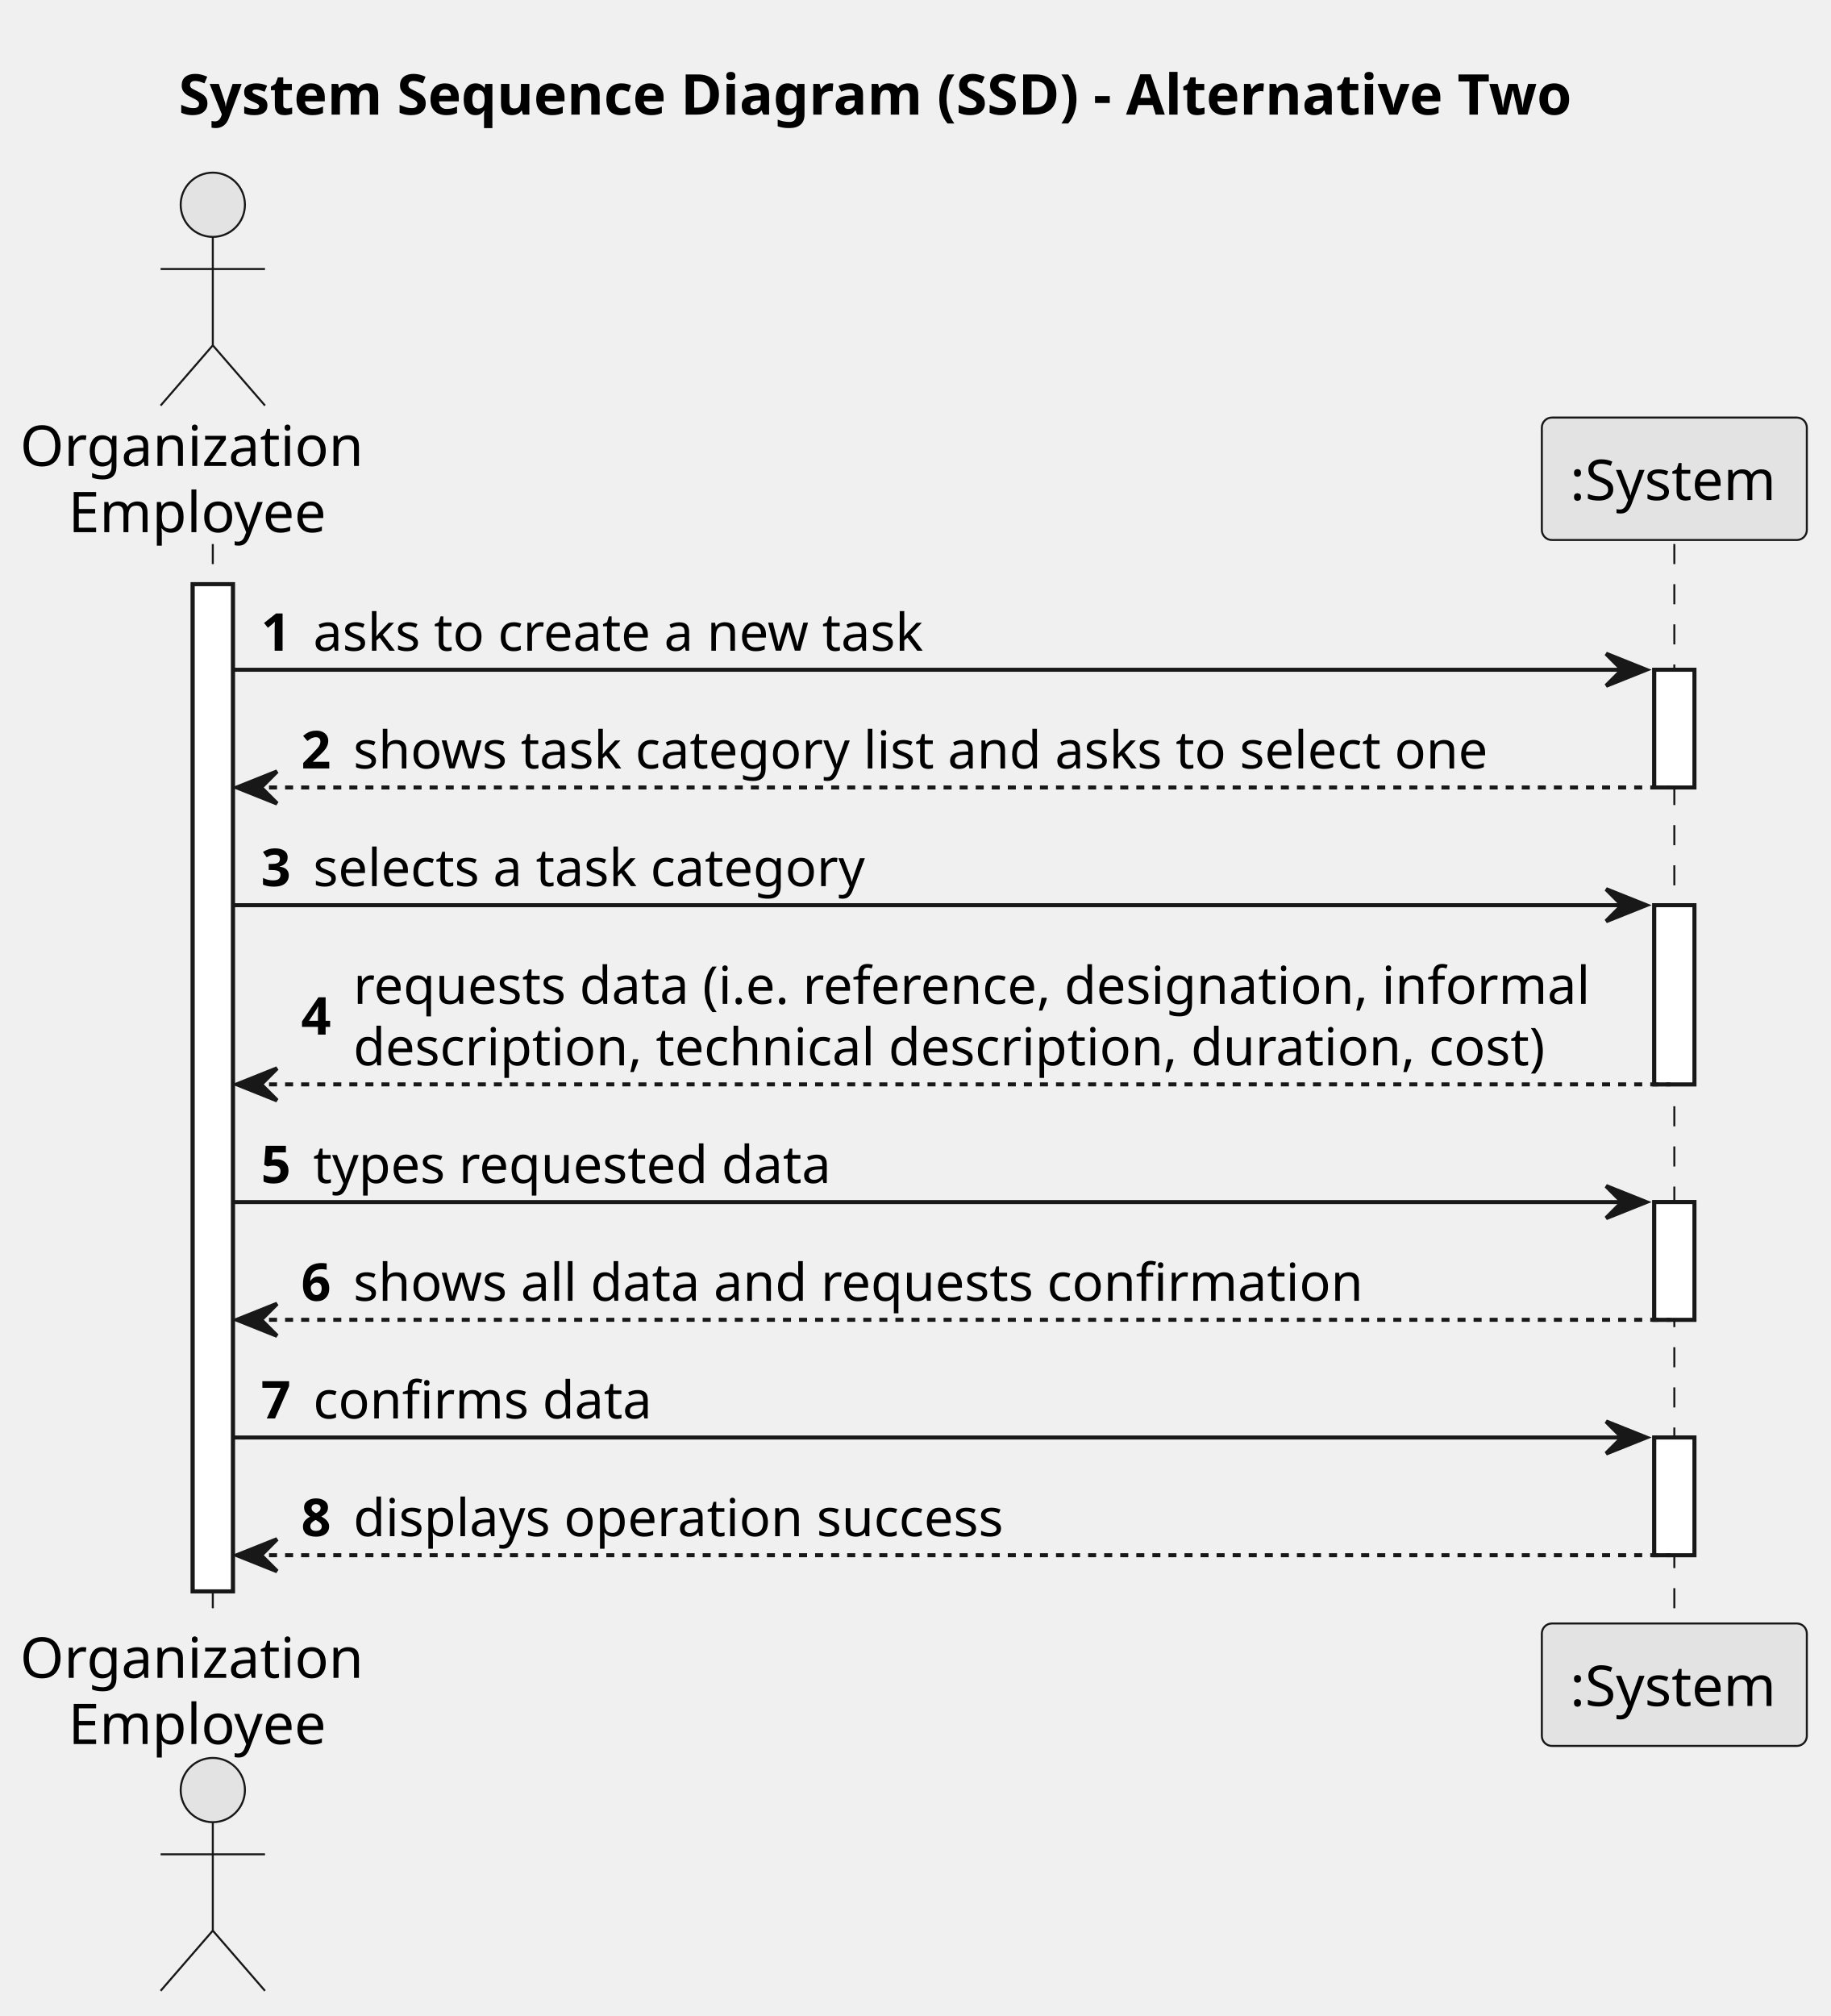
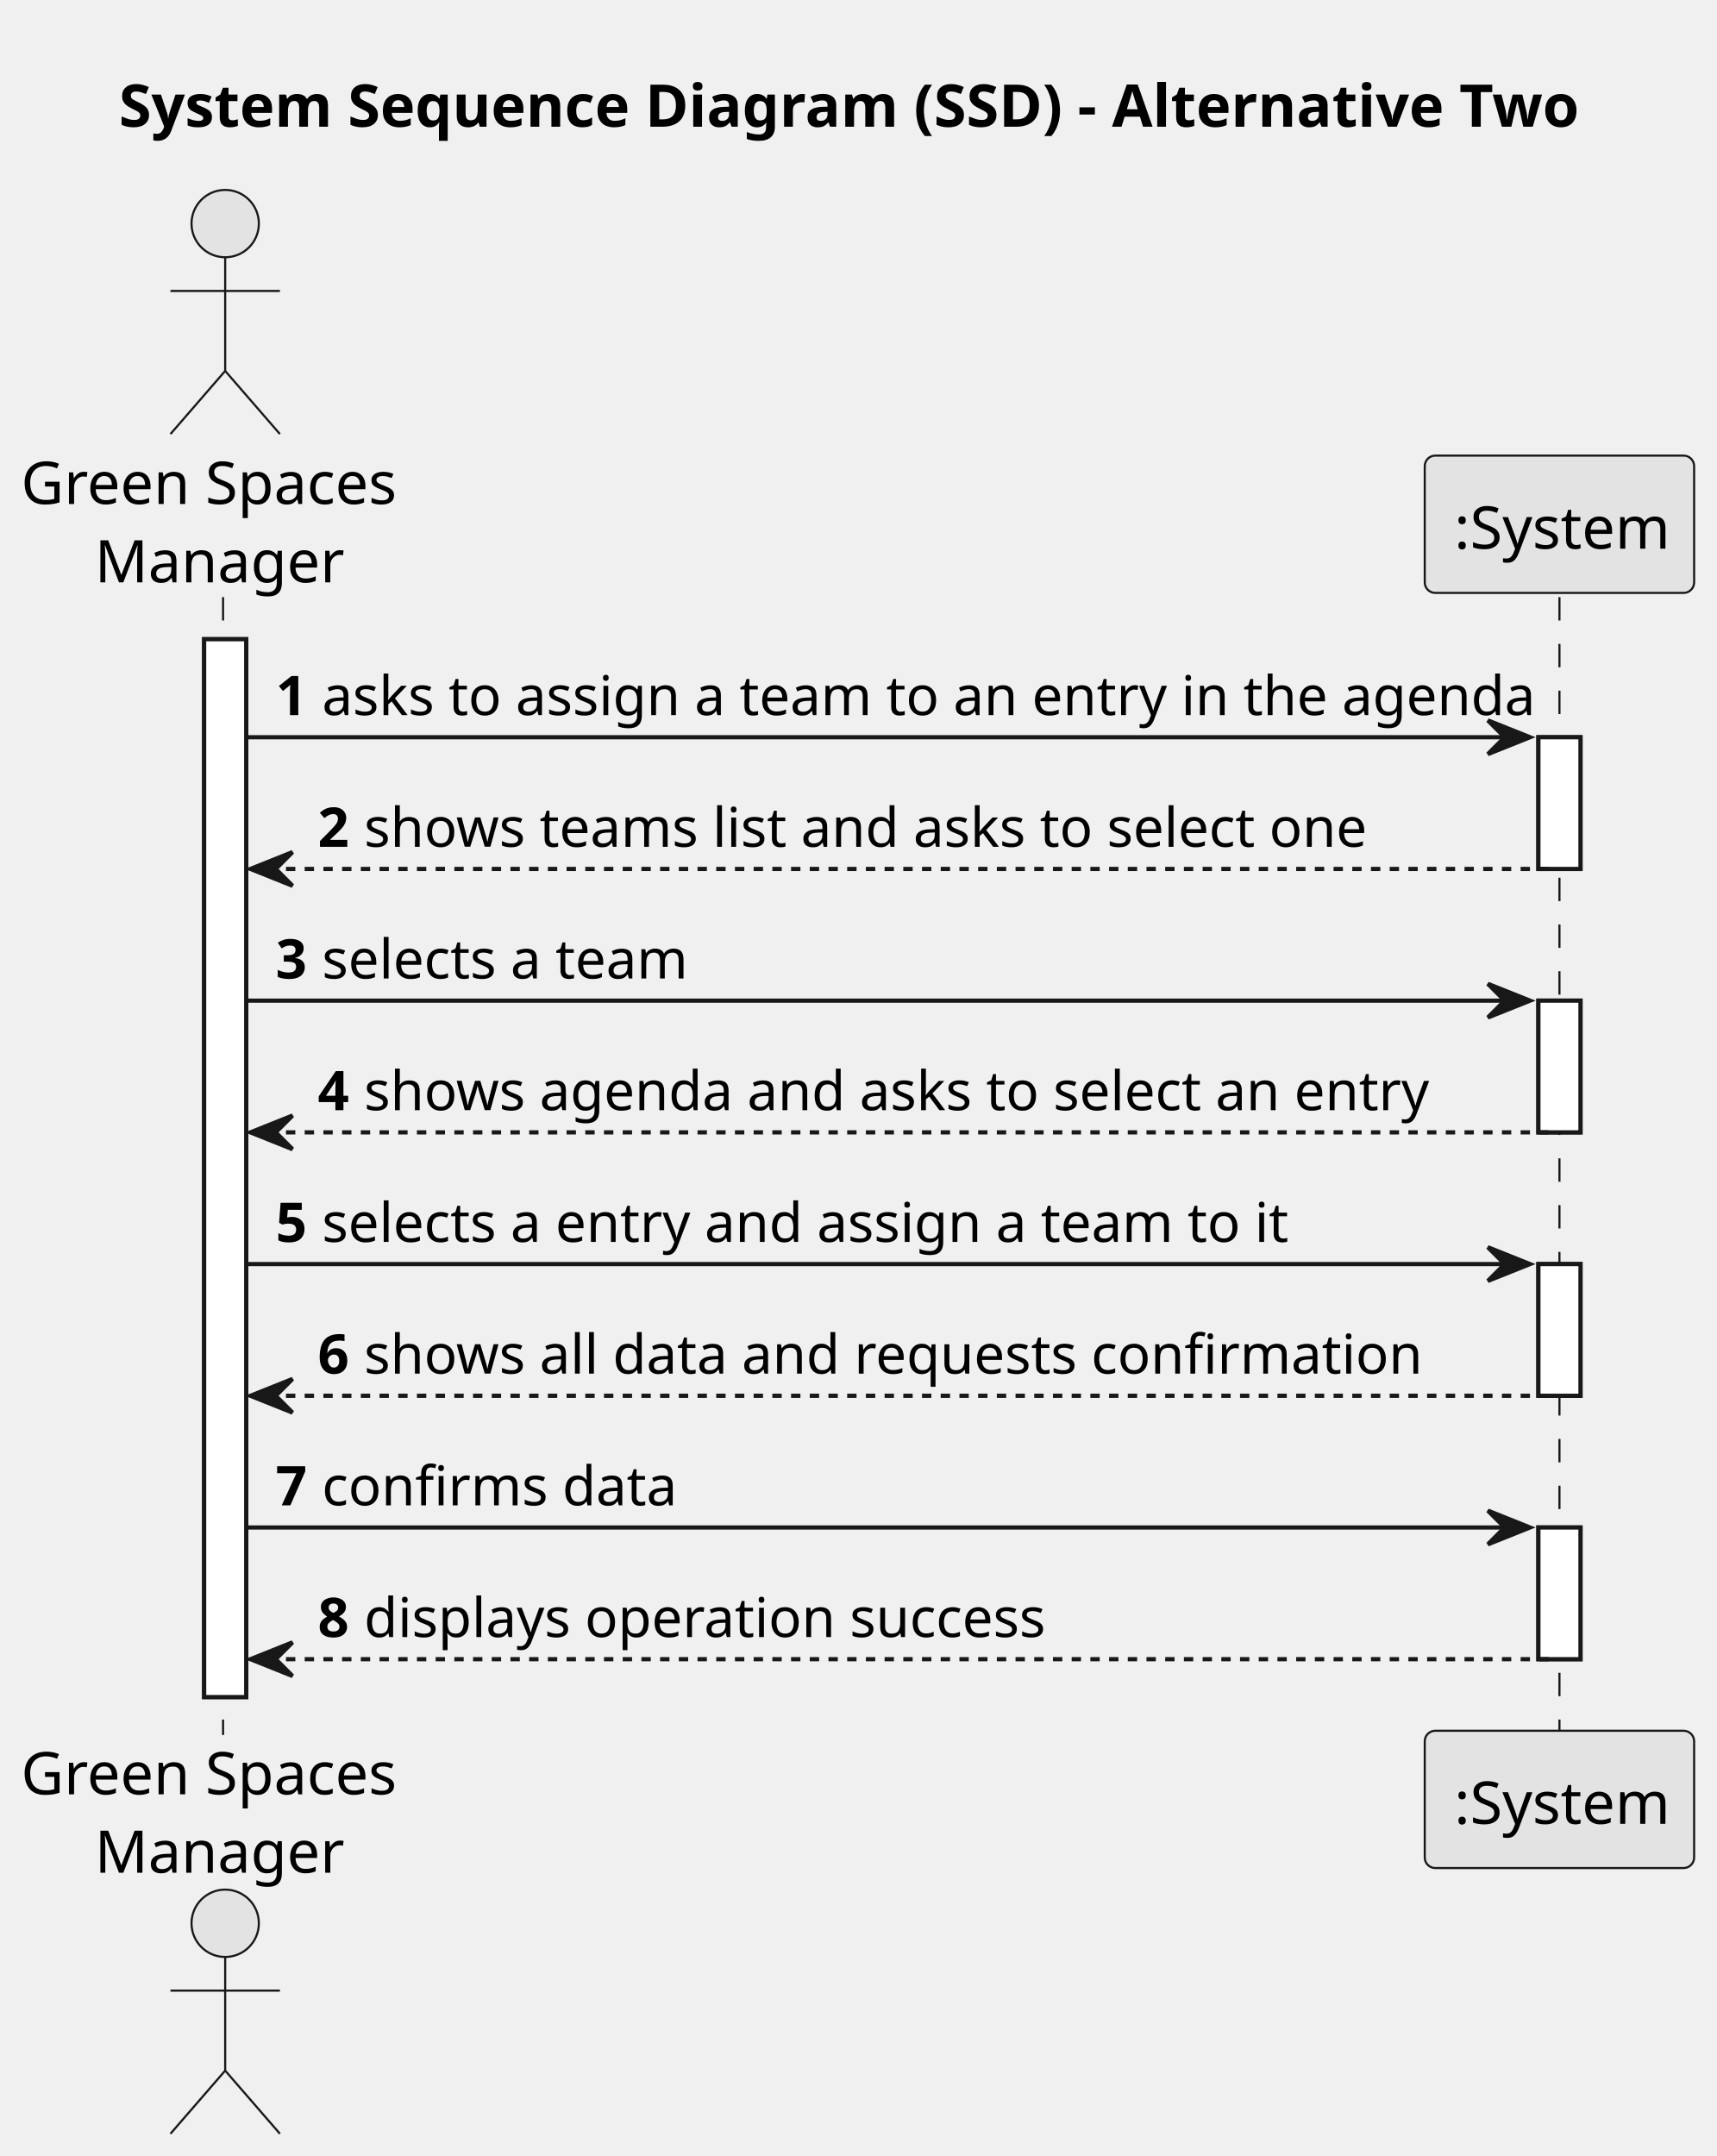
- <svg xmlns="http://www.w3.org/2000/svg" contentStyleType="text/css" height="502px" preserveAspectRatio="none" style="width:456px;height:502px;background:#FFFFFF;" version="1.1" viewBox="0 0 456 502" width="456px" zoomAndPan="magnify">
+ <svg xmlns="http://www.w3.org/2000/svg" contentStyleType="text/css" height="461.7px" preserveAspectRatio="none" style="width:367px;height:461px;background:#FFFFFF;" version="1.1" viewBox="0 0 367 461" width="367.2px" zoomAndPan="magnify">
  <defs />
  <g>
-     <text fill="#000000" font-family="sans-serif" font-size="14" font-weight="bold" lengthAdjust="spacing" textLength="365" x="44.5" y="28.535">System Sequence Diagram (SSD) - Alternative Two</text>
-     <rect fill="#FFFFFF" height="250.795" style="stroke:#181818;stroke-width:1.0;" width="10" x="48" y="145.465" />
-     <rect fill="#FFFFFF" height="29.311" style="stroke:#181818;stroke-width:1.0;" width="10" x="412" y="166.775" />
-     <rect fill="#FFFFFF" height="44.621" style="stroke:#181818;stroke-width:1.0;" width="10" x="412" y="225.397" />
-     <rect fill="#FFFFFF" height="29.311" style="stroke:#181818;stroke-width:1.0;" width="10" x="412" y="299.328" />
-     <rect fill="#FFFFFF" height="29.311" style="stroke:#181818;stroke-width:1.0;" width="10" x="412" y="357.949" />
-     <line style="stroke:#181818;stroke-width:0.5;stroke-dasharray:5.0,5.0;" x1="53" x2="53" y1="135.465" y2="405.26" />
-     <line style="stroke:#181818;stroke-width:0.5;stroke-dasharray:5.0,5.0;" x1="417" x2="417" y1="135.465" y2="405.26" />
-     <text fill="#000000" font-family="sans-serif" font-size="14" lengthAdjust="spacing" textLength="90" x="5" y="116.023">Organization</text>
-     <text fill="#000000" font-family="sans-serif" font-size="14" lengthAdjust="spacing" textLength="66" x="17" y="132.512">Employee</text>
-     <ellipse cx="53" cy="50.988" fill="#E3E3E3" rx="8" ry="8" style="stroke:#181818;stroke-width:0.5;" />
-     <path d="M53,58.988 L53,85.988 M40,66.988 L66,66.988 M53,85.988 L40,100.988 M53,85.988 L66,100.988 " fill="none" style="stroke:#181818;stroke-width:0.5;" />
-     <text fill="#000000" font-family="sans-serif" font-size="14" lengthAdjust="spacing" textLength="90" x="5" y="417.795">Organization</text>
-     <text fill="#000000" font-family="sans-serif" font-size="14" lengthAdjust="spacing" textLength="66" x="17" y="434.283">Employee</text>
-     <ellipse cx="53" cy="445.736" fill="#E3E3E3" rx="8" ry="8" style="stroke:#181818;stroke-width:0.5;" />
-     <path d="M53,453.736 L53,480.736 M40,461.736 L66,461.736 M53,480.736 L40,495.736 M53,480.736 L66,495.736 " fill="none" style="stroke:#181818;stroke-width:0.5;" />
-     <rect fill="#E3E3E3" height="30.488" rx="2.5" ry="2.5" style="stroke:#181818;stroke-width:0.5;" width="66" x="384" y="103.977" />
-     <text fill="#000000" font-family="sans-serif" font-size="14" lengthAdjust="spacing" textLength="52" x="391" y="124.512">:System</text>
-     <rect fill="#E3E3E3" height="30.488" rx="2.5" ry="2.5" style="stroke:#181818;stroke-width:0.5;" width="66" x="384" y="404.26" />
-     <text fill="#000000" font-family="sans-serif" font-size="14" lengthAdjust="spacing" textLength="52" x="391" y="424.795">:System</text>
-     <rect fill="#FFFFFF" height="250.795" style="stroke:#181818;stroke-width:1.0;" width="10" x="48" y="145.465" />
-     <rect fill="#FFFFFF" height="29.311" style="stroke:#181818;stroke-width:1.0;" width="10" x="412" y="166.775" />
-     <rect fill="#FFFFFF" height="44.621" style="stroke:#181818;stroke-width:1.0;" width="10" x="412" y="225.397" />
-     <rect fill="#FFFFFF" height="29.311" style="stroke:#181818;stroke-width:1.0;" width="10" x="412" y="299.328" />
-     <rect fill="#FFFFFF" height="29.311" style="stroke:#181818;stroke-width:1.0;" width="10" x="412" y="357.949" />
-     <polygon fill="#181818" points="400,162.775,410,166.775,400,170.775,404,166.775" style="stroke:#181818;stroke-width:1.0;" />
-     <line style="stroke:#181818;stroke-width:1.0;" x1="58" x2="406" y1="166.775" y2="166.775" />
-     <text fill="#000000" font-family="sans-serif" font-size="13" font-weight="bold" lengthAdjust="spacing" textLength="9" x="65" y="162.033">1</text>
-     <text fill="#000000" font-family="sans-serif" font-size="13" lengthAdjust="spacing" textLength="159" x="78" y="162.033">asks to create a new task</text>
-     <polygon fill="#181818" points="69,192.086,59,196.086,69,200.086,65,196.086" style="stroke:#181818;stroke-width:1.0;" />
-     <line style="stroke:#181818;stroke-width:1.0;stroke-dasharray:2.0,2.0;" x1="63" x2="416" y1="196.086" y2="196.086" />
-     <text fill="#000000" font-family="sans-serif" font-size="13" font-weight="bold" lengthAdjust="spacing" textLength="9" x="75" y="191.344">2</text>
-     <text fill="#000000" font-family="sans-serif" font-size="13" lengthAdjust="spacing" textLength="298" x="88" y="191.344">shows task category list and asks to select one</text>
-     <polygon fill="#181818" points="400,221.397,410,225.397,400,229.397,404,225.397" style="stroke:#181818;stroke-width:1.0;" />
-     <line style="stroke:#181818;stroke-width:1.0;" x1="58" x2="406" y1="225.397" y2="225.397" />
-     <text fill="#000000" font-family="sans-serif" font-size="13" font-weight="bold" lengthAdjust="spacing" textLength="9" x="65" y="220.654">3</text>
-     <text fill="#000000" font-family="sans-serif" font-size="13" lengthAdjust="spacing" textLength="144" x="78" y="220.654">selects a task category</text>
-     <polygon fill="#181818" points="69,266.018,59,270.018,69,274.018,65,270.018" style="stroke:#181818;stroke-width:1.0;" />
-     <line style="stroke:#181818;stroke-width:1.0;stroke-dasharray:2.0,2.0;" x1="63" x2="416" y1="270.018" y2="270.018" />
-     <text fill="#000000" font-family="sans-serif" font-size="13" font-weight="bold" lengthAdjust="spacing" textLength="9" x="75" y="257.62">4</text>
-     <text fill="#000000" font-family="sans-serif" font-size="13" lengthAdjust="spacing" textLength="317" x="88" y="249.965">requests data (i.e. reference, designation, informal</text>
-     <text fill="#000000" font-family="sans-serif" font-size="13" lengthAdjust="spacing" textLength="311" x="88" y="265.275">description, technical description, duration, cost)</text>
-     <polygon fill="#181818" points="400,295.328,410,299.328,400,303.328,404,299.328" style="stroke:#181818;stroke-width:1.0;" />
-     <line style="stroke:#181818;stroke-width:1.0;" x1="58" x2="406" y1="299.328" y2="299.328" />
-     <text fill="#000000" font-family="sans-serif" font-size="13" font-weight="bold" lengthAdjust="spacing" textLength="9" x="65" y="294.586">5</text>
-     <text fill="#000000" font-family="sans-serif" font-size="13" lengthAdjust="spacing" textLength="131" x="78" y="294.586">types requested data</text>
-     <polygon fill="#181818" points="69,324.639,59,328.639,69,332.639,65,328.639" style="stroke:#181818;stroke-width:1.0;" />
-     <line style="stroke:#181818;stroke-width:1.0;stroke-dasharray:2.0,2.0;" x1="63" x2="416" y1="328.639" y2="328.639" />
-     <text fill="#000000" font-family="sans-serif" font-size="13" font-weight="bold" lengthAdjust="spacing" textLength="9" x="75" y="323.897">6</text>
-     <text fill="#000000" font-family="sans-serif" font-size="13" lengthAdjust="spacing" textLength="260" x="88" y="323.897">shows all data and requests confirmation</text>
-     <polygon fill="#181818" points="400,353.949,410,357.949,400,361.949,404,357.949" style="stroke:#181818;stroke-width:1.0;" />
-     <line style="stroke:#181818;stroke-width:1.0;" x1="58" x2="406" y1="357.949" y2="357.949" />
-     <text fill="#000000" font-family="sans-serif" font-size="13" font-weight="bold" lengthAdjust="spacing" textLength="9" x="65" y="353.207">7</text>
-     <text fill="#000000" font-family="sans-serif" font-size="13" lengthAdjust="spacing" textLength="87" x="78" y="353.207">confirms data</text>
-     <polygon fill="#181818" points="69,383.26,59,387.26,69,391.26,65,387.26" style="stroke:#181818;stroke-width:1.0;" />
-     <line style="stroke:#181818;stroke-width:1.0;stroke-dasharray:2.0,2.0;" x1="63" x2="416" y1="387.26" y2="387.26" />
-     <text fill="#000000" font-family="sans-serif" font-size="13" font-weight="bold" lengthAdjust="spacing" textLength="9" x="75" y="382.518">8</text>
-     <text fill="#000000" font-family="sans-serif" font-size="13" lengthAdjust="spacing" textLength="170" x="88" y="382.518">displays operation success</text>
+     <text fill="#000000" font-family="sans-serif" font-size="12.6" font-weight="bold" lengthAdjust="spacing" textLength="315" x="25.425" y="27.097">System Sequence Diagram (SSD) - Alternative Two</text>
+     <rect fill="#FFFFFF" height="226.195" style="stroke:#181818;stroke-width:0.9;" width="9" x="43.65" y="136.677" />
+     <rect fill="#FFFFFF" height="28.162" style="stroke:#181818;stroke-width:0.9;" width="9" x="328.95" y="157.639" />
+     <rect fill="#FFFFFF" height="28.162" style="stroke:#181818;stroke-width:0.9;" width="9" x="328.95" y="213.963" />
+     <rect fill="#FFFFFF" height="28.162" style="stroke:#181818;stroke-width:0.9;" width="9" x="328.95" y="270.286" />
+     <rect fill="#FFFFFF" height="28.162" style="stroke:#181818;stroke-width:0.9;" width="9" x="328.95" y="326.61" />
+     <line style="stroke:#181818;stroke-width:0.45;stroke-dasharray:5.0,5.0;" x1="47.7" x2="47.7" y1="127.677" y2="370.972" />
+     <line style="stroke:#181818;stroke-width:0.45;stroke-dasharray:5.0,5.0;" x1="333.45" x2="333.45" y1="127.677" y2="370.972" />
+     <text fill="#000000" font-family="sans-serif" font-size="12.6" lengthAdjust="spacing" textLength="81.9" x="4.5" y="107.756">Green Spaces</text>
+     <text fill="#000000" font-family="sans-serif" font-size="12.6" lengthAdjust="spacing" textLength="50.4" x="20.25" y="124.515">Manager</text>
+     <ellipse cx="48.15" cy="47.809" fill="#E3E3E3" rx="7.2" ry="7.2" style="stroke:#181818;stroke-width:0.45;" />
+     <path d="M48.15,55.009 L48.15,79.309 M36.45,62.209 L59.85,62.209 M48.15,79.309 L36.45,92.809 M48.15,79.309 L59.85,92.809 " fill="none" style="stroke:#181818;stroke-width:0.45;" />
+     <text fill="#000000" font-family="sans-serif" font-size="12.6" lengthAdjust="spacing" textLength="81.9" x="4.5" y="383.669">Green Spaces</text>
+     <text fill="#000000" font-family="sans-serif" font-size="12.6" lengthAdjust="spacing" textLength="50.4" x="20.25" y="400.428">Manager</text>
+     <ellipse cx="48.15" cy="411.24" fill="#E3E3E3" rx="7.2" ry="7.2" style="stroke:#181818;stroke-width:0.45;" />
+     <path d="M48.15,418.44 L48.15,442.74 M36.45,425.64 L59.85,425.64 M48.15,442.74 L36.45,456.24 M48.15,442.74 L59.85,456.24 " fill="none" style="stroke:#181818;stroke-width:0.45;" />
+     <rect fill="#E3E3E3" height="29.359" rx="2.25" ry="2.25" style="stroke:#181818;stroke-width:0.45;" width="57.6" x="304.65" y="97.418" />
+     <text fill="#000000" font-family="sans-serif" font-size="12.6" lengthAdjust="spacing" textLength="45" x="310.95" y="117.315">:System</text>
+     <rect fill="#E3E3E3" height="29.359" rx="2.25" ry="2.25" style="stroke:#181818;stroke-width:0.45;" width="57.6" x="304.65" y="370.072" />
+     <text fill="#000000" font-family="sans-serif" font-size="12.6" lengthAdjust="spacing" textLength="45" x="310.95" y="389.969">:System</text>
+     <rect fill="#FFFFFF" height="226.195" style="stroke:#181818;stroke-width:0.9;" width="9" x="43.65" y="136.677" />
+     <rect fill="#FFFFFF" height="28.162" style="stroke:#181818;stroke-width:0.9;" width="9" x="328.95" y="157.639" />
+     <rect fill="#FFFFFF" height="28.162" style="stroke:#181818;stroke-width:0.9;" width="9" x="328.95" y="213.963" />
+     <rect fill="#FFFFFF" height="28.162" style="stroke:#181818;stroke-width:0.9;" width="9" x="328.95" y="270.286" />
+     <rect fill="#FFFFFF" height="28.162" style="stroke:#181818;stroke-width:0.9;" width="9" x="328.95" y="326.61" />
+     <polygon fill="#181818" points="318.15,154.039,327.15,157.639,318.15,161.239,321.75,157.639" style="stroke:#181818;stroke-width:0.9;" />
+     <line style="stroke:#181818;stroke-width:0.9;" x1="52.65" x2="323.55" y1="157.639" y2="157.639" />
+     <text fill="#000000" font-family="sans-serif" font-size="11.7" font-weight="bold" lengthAdjust="spacing" textLength="6.3" x="58.95" y="152.902">1</text>
+     <text fill="#000000" font-family="sans-serif" font-size="11.7" lengthAdjust="spacing" textLength="249.3" x="68.85" y="152.902">asks to assign a team to an entry in the agenda</text>
+     <polygon fill="#181818" points="62.55,182.201,53.55,185.801,62.55,189.401,58.95,185.801" style="stroke:#181818;stroke-width:0.9;" />
+     <line style="stroke:#181818;stroke-width:0.9;stroke-dasharray:2.0,2.0;" x1="57.15" x2="332.55" y1="185.801" y2="185.801" />
+     <text fill="#000000" font-family="sans-serif" font-size="11.7" font-weight="bold" lengthAdjust="spacing" textLength="6.3" x="67.95" y="181.064">2</text>
+     <text fill="#000000" font-family="sans-serif" font-size="11.7" lengthAdjust="spacing" textLength="210.6" x="77.85" y="181.064">shows teams list and asks to select one</text>
+     <polygon fill="#181818" points="318.15,210.363,327.15,213.963,318.15,217.563,321.75,213.963" style="stroke:#181818;stroke-width:0.9;" />
+     <line style="stroke:#181818;stroke-width:0.9;" x1="52.65" x2="323.55" y1="213.963" y2="213.963" />
+     <text fill="#000000" font-family="sans-serif" font-size="11.7" font-weight="bold" lengthAdjust="spacing" textLength="6.3" x="58.95" y="209.226">3</text>
+     <text fill="#000000" font-family="sans-serif" font-size="11.7" lengthAdjust="spacing" textLength="77.4" x="68.85" y="209.226">selects a team</text>
+     <polygon fill="#181818" points="62.55,238.525,53.55,242.125,62.55,245.725,58.95,242.125" style="stroke:#181818;stroke-width:0.9;" />
+     <line style="stroke:#181818;stroke-width:0.9;stroke-dasharray:2.0,2.0;" x1="57.15" x2="332.55" y1="242.125" y2="242.125" />
+     <text fill="#000000" font-family="sans-serif" font-size="11.7" font-weight="bold" lengthAdjust="spacing" textLength="6.3" x="67.95" y="237.388">4</text>
+     <text fill="#000000" font-family="sans-serif" font-size="11.7" lengthAdjust="spacing" textLength="220.5" x="77.85" y="237.388">shows agenda and asks to select an entry</text>
+     <polygon fill="#181818" points="318.15,266.687,327.15,270.286,318.15,273.887,321.75,270.286" style="stroke:#181818;stroke-width:0.9;" />
+     <line style="stroke:#181818;stroke-width:0.9;" x1="52.65" x2="323.55" y1="270.286" y2="270.286" />
+     <text fill="#000000" font-family="sans-serif" font-size="11.7" font-weight="bold" lengthAdjust="spacing" textLength="6.3" x="58.95" y="265.55">5</text>
+     <text fill="#000000" font-family="sans-serif" font-size="11.7" lengthAdjust="spacing" textLength="200.7" x="68.85" y="265.55">selects a entry and assign a team to it</text>
+     <polygon fill="#181818" points="62.55,294.848,53.55,298.448,62.55,302.048,58.95,298.448" style="stroke:#181818;stroke-width:0.9;" />
+     <line style="stroke:#181818;stroke-width:0.9;stroke-dasharray:2.0,2.0;" x1="57.15" x2="332.55" y1="298.448" y2="298.448" />
+     <text fill="#000000" font-family="sans-serif" font-size="11.7" font-weight="bold" lengthAdjust="spacing" textLength="6.3" x="67.95" y="293.712">6</text>
+     <text fill="#000000" font-family="sans-serif" font-size="11.7" lengthAdjust="spacing" textLength="212.4" x="77.85" y="293.712">shows all data and requests confirmation</text>
+     <polygon fill="#181818" points="318.15,323.01,327.15,326.61,318.15,330.21,321.75,326.61" style="stroke:#181818;stroke-width:0.9;" />
+     <line style="stroke:#181818;stroke-width:0.9;" x1="52.65" x2="323.55" y1="326.61" y2="326.61" />
+     <text fill="#000000" font-family="sans-serif" font-size="11.7" font-weight="bold" lengthAdjust="spacing" textLength="6.3" x="58.95" y="321.874">7</text>
+     <text fill="#000000" font-family="sans-serif" font-size="11.7" lengthAdjust="spacing" textLength="70.2" x="68.85" y="321.874">confirms data</text>
+     <polygon fill="#181818" points="62.55,351.172,53.55,354.772,62.55,358.372,58.95,354.772" style="stroke:#181818;stroke-width:0.9;" />
+     <line style="stroke:#181818;stroke-width:0.9;stroke-dasharray:2.0,2.0;" x1="57.15" x2="332.55" y1="354.772" y2="354.772" />
+     <text fill="#000000" font-family="sans-serif" font-size="11.7" font-weight="bold" lengthAdjust="spacing" textLength="6.3" x="67.95" y="350.036">8</text>
+     <text fill="#000000" font-family="sans-serif" font-size="11.7" lengthAdjust="spacing" textLength="142.2" x="77.85" y="350.036">displays operation success</text>
  </g>
</svg>
